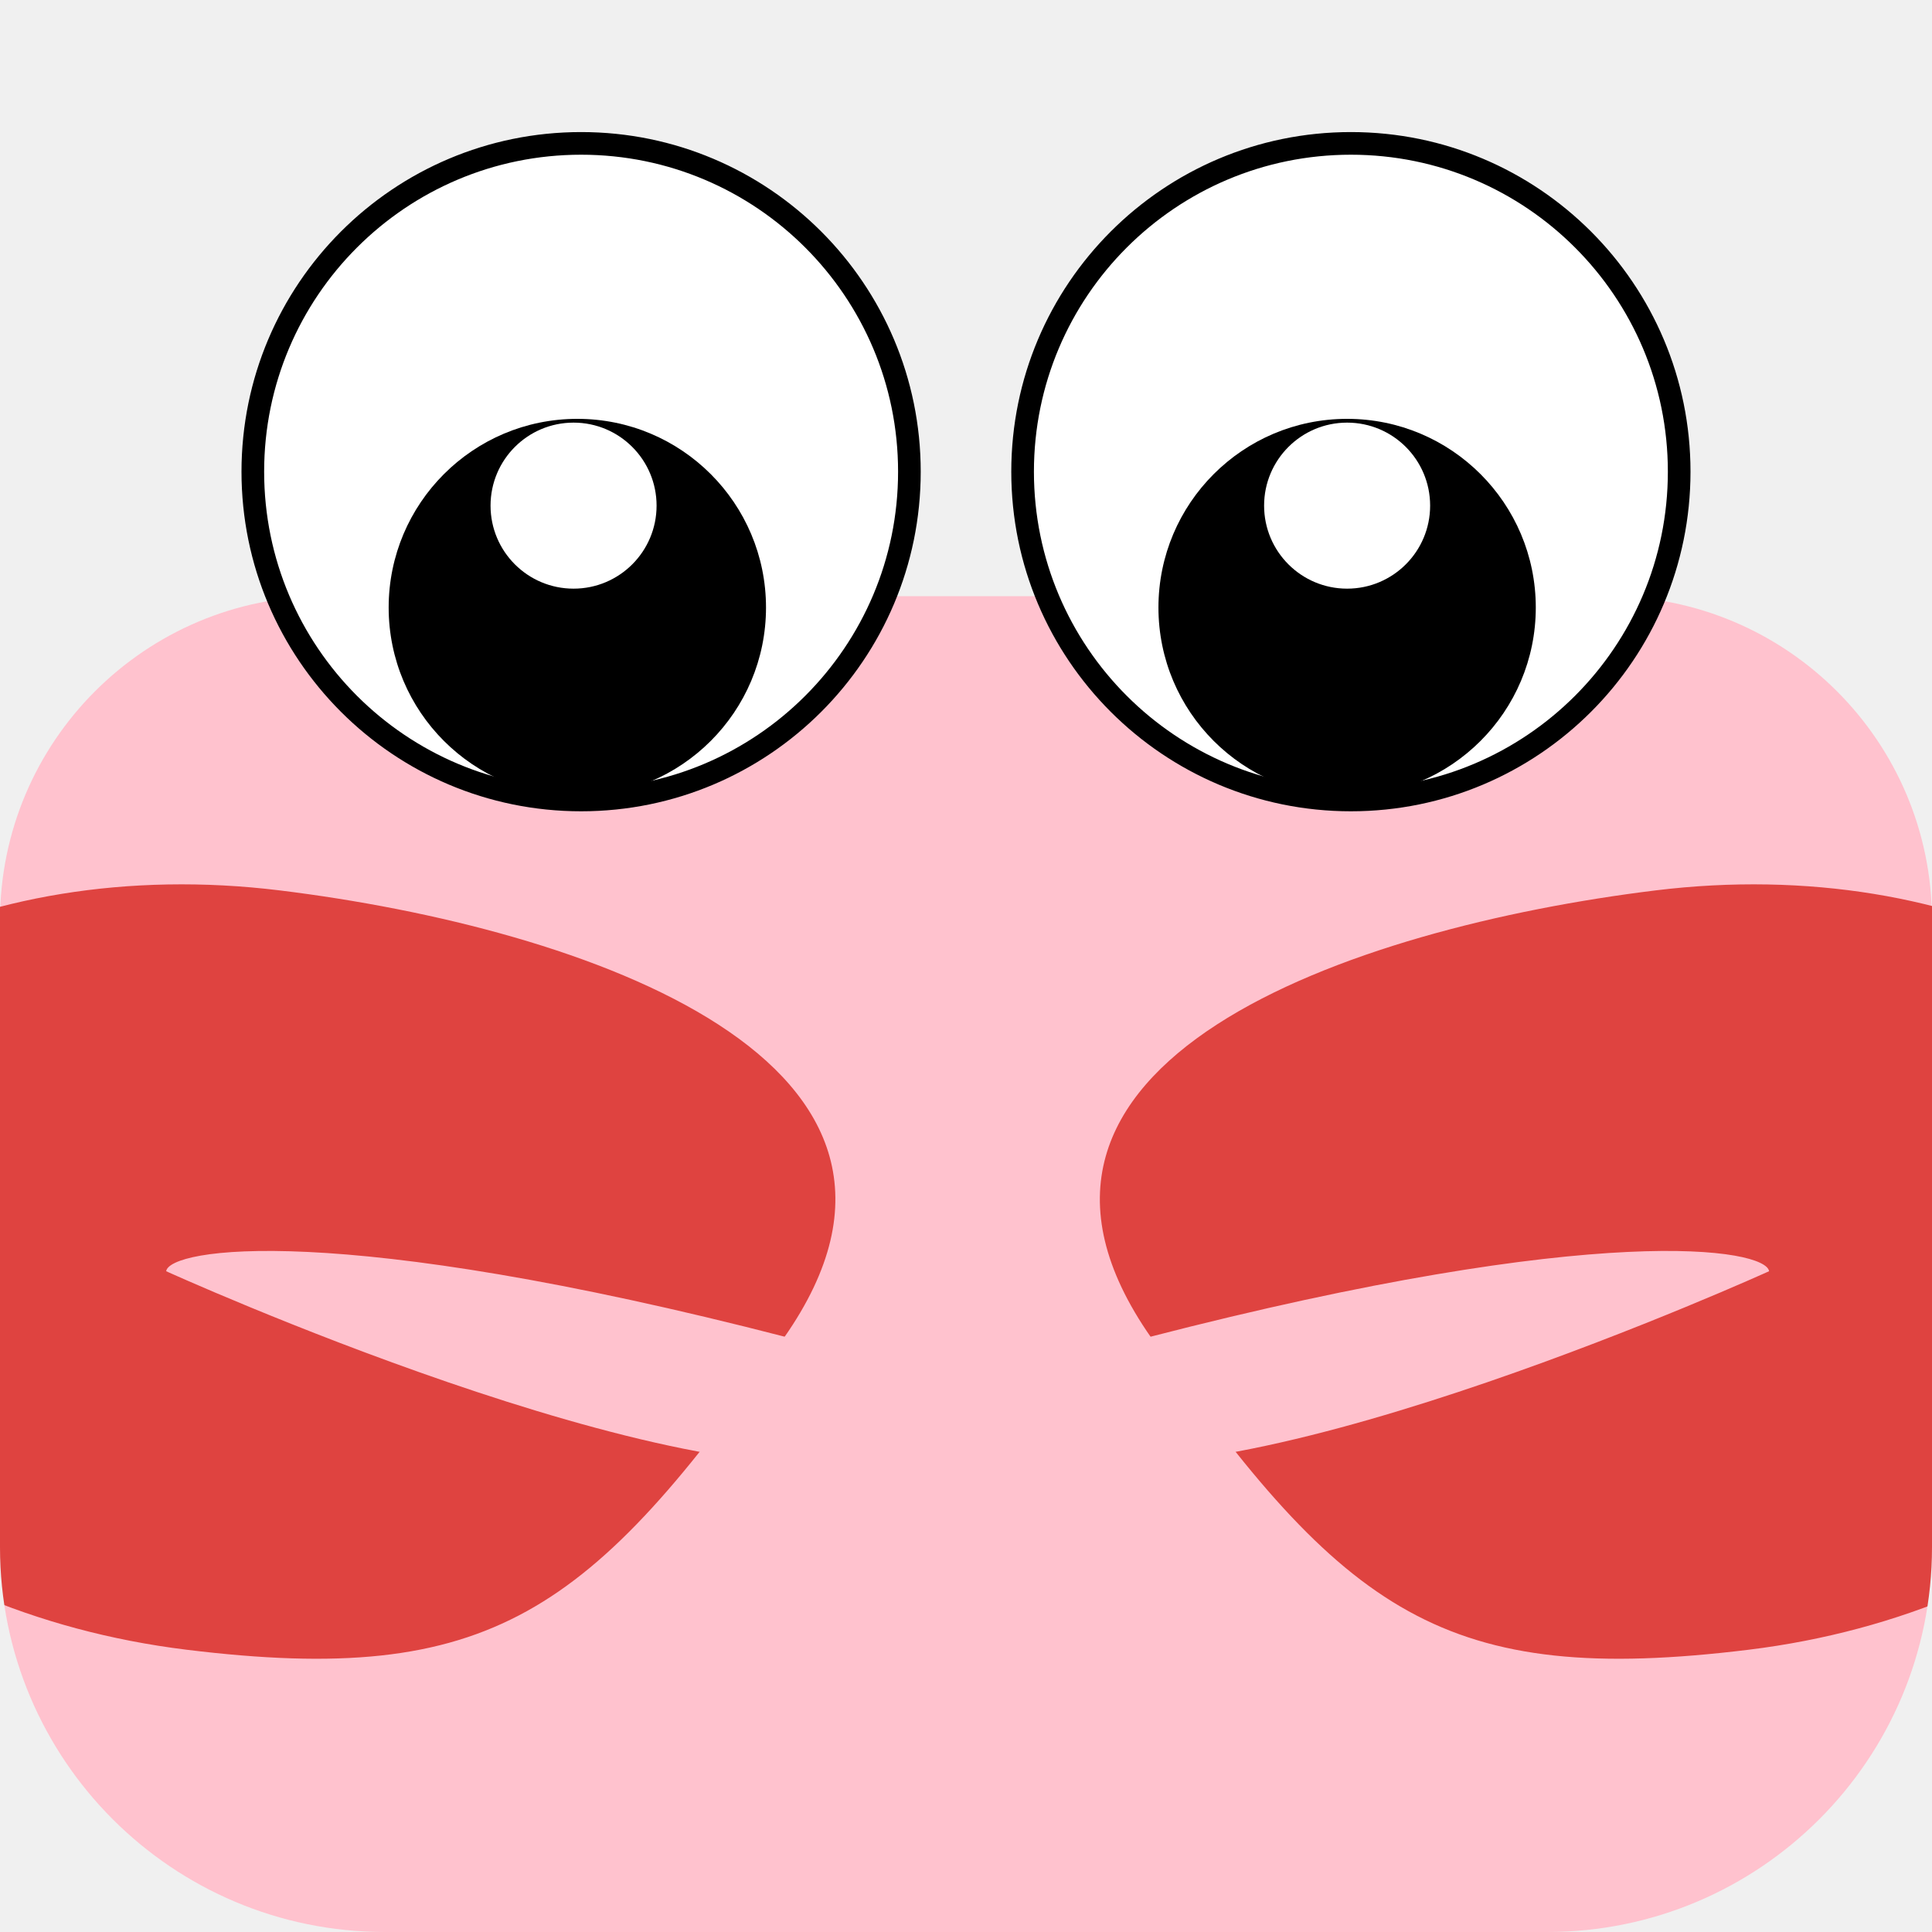
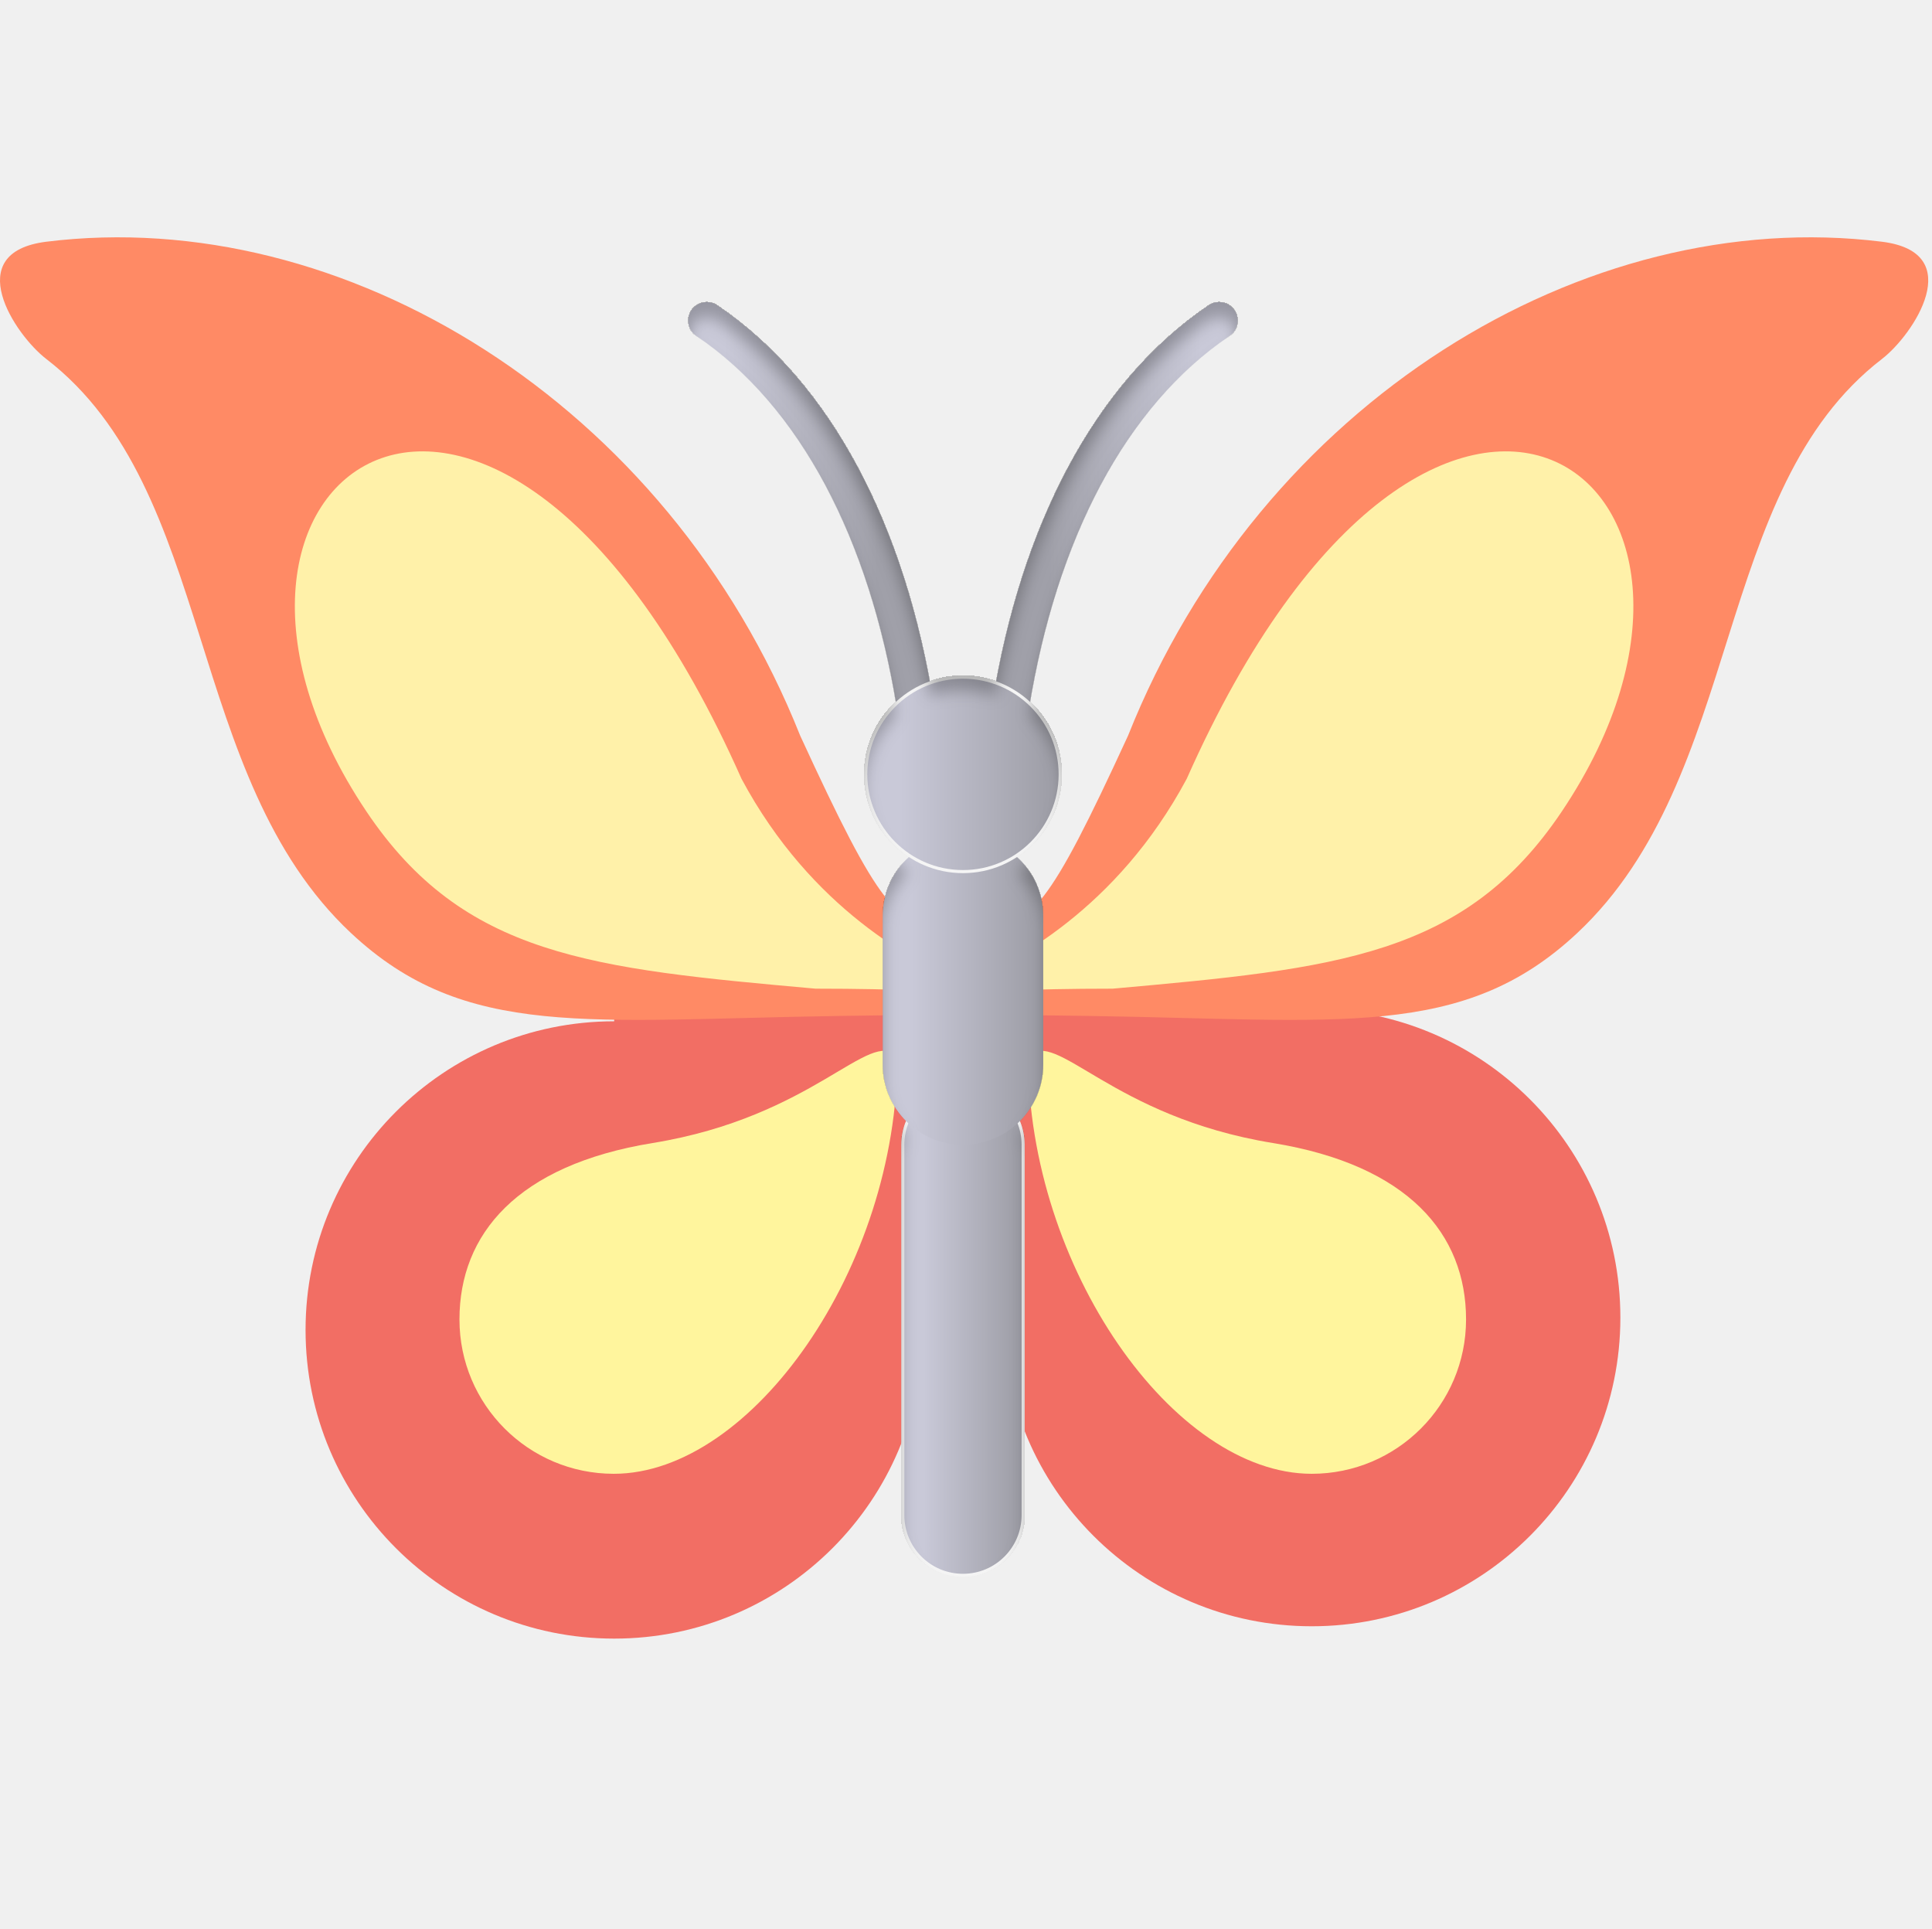
- <svg xmlns="http://www.w3.org/2000/svg" width="512" height="512" viewBox="0 0 512 512" fill="none">
-   <g clip-path="url(#clip0_102_1)">
-     <mask id="mask0_102_1" style="mask-type:alpha" maskUnits="userSpaceOnUse" x="0" y="0" width="512" height="512">
-       <circle cx="256" cy="256" r="256" fill="#C4C4C4" />
-     </mask>
-     <g mask="url(#mask0_102_1)">
- </g>
-     <mask id="mask1_102_1" style="mask-type:alpha" maskUnits="userSpaceOnUse" x="0" y="0" width="512" height="512">
-       <rect width="512" height="512" rx="102" fill="#C4C4C4" />
-     </mask>
-     <g mask="url(#mask1_102_1)">
-       <path d="M0 244C0 196.504 38.504 158 86 158H426C473.496 158 512 196.504 512 244V426C512 473.496 473.496 512 426 512H86C38.504 512 0 473.496 0 426V244Z" fill="#FFC2CE" />
-       <circle cx="358" cy="125" r="87" fill="white" stroke="black" stroke-width="6" />
-       <path d="M407 161C407 188.614 384.614 211 357 211C329.386 211 307 188.614 307 161C307 133.386 329.386 111 357 111C384.614 111 407 133.386 407 161Z" fill="black" />
-       <circle cx="357" cy="134" r="22" fill="white" />
-       <circle cx="154" cy="125" r="87" fill="white" stroke="black" stroke-width="6" />
-       <circle cx="153" cy="161" r="50" fill="black" />
-       <circle cx="152" cy="134" r="22" fill="white" />
-       <mask id="mask2_102_1" style="mask-type:alpha" maskUnits="userSpaceOnUse" x="-100" y="207" width="371" height="258">
-         <path d="M-73.062 207L238.134 245.21C238.134 245.21 328.537 385.388 208.537 354.388C88.537 323.388 44.824 330.932 44.037 336.888C44.037 336.888 180.537 398.888 232.537 386.388L211.197 464.598L-100 426.388L-73.062 207Z" fill="black" />
-       </mask>
-       <g mask="url(#mask2_102_1)">
-         <path d="M49.398 437.19C-31.246 427.288 -91.09 374.215 -84.267 318.647C-77.444 263.08 -6.539 226.061 74.105 235.963C154.749 245.865 259.037 281.388 207.77 354.505C156.503 427.622 130.042 447.092 49.398 437.19Z" fill="#DF4340" />
-       </g>
-       <mask id="mask3_102_1" style="mask-type:alpha" maskUnits="userSpaceOnUse" x="242" y="207" width="371" height="258">
-         <path d="M585.922 207L274.725 245.21C274.725 245.21 184.322 385.388 304.322 354.388C424.322 323.388 468.036 330.932 468.822 336.888C468.822 336.888 332.322 398.888 280.322 386.388L301.663 464.598L612.86 426.388L585.922 207Z" fill="black" />
-       </mask>
-       <g mask="url(#mask3_102_1)">
-         <path d="M463.462 437.19C544.106 427.288 603.949 374.215 597.127 318.647C590.304 263.08 519.398 226.061 438.754 235.963C358.11 245.865 253.822 281.388 305.089 354.505C356.356 427.622 382.818 447.092 463.462 437.19Z" fill="#DF4340" />
-       </g>
-     </g>
+ <svg xmlns="http://www.w3.org/2000/svg" xmlns:xlink="http://www.w3.org/1999/xlink" fill="none" height="512" viewBox="0 0 513 512" width="513">
+   <filter id="a" color-interpolation-filters="sRGB" filterUnits="userSpaceOnUse" height="342.467" width="145.878" x="182.755" y="80.219">
+     <feFlood flood-opacity="0" result="BackgroundImageFix" />
+     <feBlend in="SourceGraphic" in2="BackgroundImageFix" mode="normal" result="shape" />
+     <feColorMatrix in="SourceAlpha" result="hardAlpha" type="matrix" values="0 0 0 0 0 0 0 0 0 0 0 0 0 0 0 0 0 0 127 0" />
+     <feOffset dy="4" />
+     <feGaussianBlur stdDeviation="2" />
+     <feComposite in2="hardAlpha" k2="-1" k3="1" operator="arithmetic" />
+     <feColorMatrix type="matrix" values="0 0 0 0 0 0 0 0 0 0 0 0 0 0 0 0 0 0 0.25 0" />
+     <feBlend in2="shape" mode="normal" result="effect1_innerShadow_10_9" />
+   </filter>
+   <linearGradient id="b">
+     <stop offset="0" stop-color="#a0a0a9" />
+     <stop offset="1" stop-color="#c9c9d8" />
+   </linearGradient>
+   <linearGradient id="c" gradientUnits="userSpaceOnUse" x1="278.503" x2="318.928" xlink:href="#b" y1="130.545" y2="130.545" />
+   <linearGradient id="d" gradientUnits="userSpaceOnUse" x1="232.885" x2="192.46" xlink:href="#b" y1="130.545" y2="130.545" />
+   <linearGradient id="e">
+     <stop offset="0" stop-color="#c9c9d8" />
+     <stop offset="1" stop-color="#a0a0a9" />
+   </linearGradient>
+   <linearGradient id="f" gradientUnits="userSpaceOnUse" x1="245.292" x2="269.248" xlink:href="#e" y1="345.912" y2="345.912" />
+   <linearGradient id="g" gradientUnits="userSpaceOnUse" x1="242.172" x2="273.314" xlink:href="#e" y1="258.468" y2="258.468" />
+   <linearGradient id="h" gradientUnits="userSpaceOnUse" x1="239.051" x2="277.38" xlink:href="#e" y1="202.723" y2="202.723" />
+   <g fill="#f26e64">
+     <path d="m163.087 267.893h188.492v82.773h-188.492z" />
+     <circle cx="348.301" cy="349.846" r="81.953" />
+     <circle cx="163.087" cy="353.124" r="81.953" />
  </g>
-   <defs>
-     <clipPath id="clip0_102_1">
-       <rect width="512" height="512" fill="white" />
-     </clipPath>
-   </defs>
+   <path d="m348.301 391.315c22.631 0 40.977-18.346 40.977-40.977 0-22.63-15.278-40.985-51.278-46.845-43-7-57.56-30.609-65-23 0 56 38.645 110.822 75.301 110.822z" fill="#fff59d" />
+   <path d="m162.977 391.315c-22.631 0-40.977-18.346-40.977-40.977 0-22.63 15.278-40.985 51.278-46.845 43-7 57.56-30.609 65-23 0 56-38.645 110.822-75.301 110.822z" fill="#fff59d" />
+   <path d="m299.539 195.306c-21.307 46.303-25.405 49.897-39.337 52.45v21.708c9.653 0 19.135.141 28.455.278 67.121.993 99.802 6.401 130.124-21.986 44.507-41.666 35.65-117.593 80.919-152.433 8.41-6.473 22.865-28.301 0-31.142-78.87-9.8-164.921 42.615-200.161 131.125z" fill="#ff8a65" />
+   <path d="m315.111 206.779c-37.289 69.66-110.913 55.728-19.669 55.728 59.55-5.327 93.471-8.605 119.27-47.062 59.416-88.57-33.629-157.411-99.601-8.666z" fill="#fff1a9" />
+   <path d="m212.461 195.306c21.307 46.303 25.405 49.897 39.337 52.45v21.708c-9.653 0-19.135.141-28.455.278-67.121.993-99.802 6.401-130.124-21.986-44.507-41.666-35.65-117.593-80.919-152.433-8.41-6.473-22.864-28.301 0-31.142 78.87-9.8 164.921 42.615 200.161 131.125z" fill="#ff8a65" />
+   <path d="m196.889 206.779c37.289 69.66 110.913 55.728 19.669 55.728-59.55-5.327-93.471-8.605-119.27-47.062-59.416-88.57 33.629-157.411 99.601-8.666z" fill="#fff1a9" />
+   <g filter="url(#a)">
+     <path d="m268.397 187.177c7.376-45.484 26.225-82.371 55.318-102.04" stroke="url(#c)" stroke-linecap="round" stroke-width="9.834" />
+     <path d="m242.991 187.177c-7.376-45.484-26.225-82.371-55.318-102.04" stroke="url(#d)" stroke-linecap="round" stroke-width="9.834" />
+     <path d="m255.694 287.971c8.826 0 15.981 7.155 15.981 15.981v98.344c0 8.826-7.155 15.981-15.981 15.981s-15.98-7.155-15.98-15.981v-98.344c0-8.826 7.154-15.98 15.98-15.981z" fill="url(#f)" stroke="#f5f5f5" stroke-width=".82" />
+     <path d="m277.002 243.307c0-11.768-9.54-21.308-21.308-21.308s-21.308 9.54-21.308 21.308v39.337c0 11.768 9.54 21.308 21.308 21.308s21.308-9.54 21.308-21.308z" fill="url(#g)" />
+     <path d="m255.694 179.793c14.257 0 25.815 11.558 25.815 25.815s-11.558 25.815-25.815 25.815c-14.258 0-25.815-11.558-25.815-25.815s11.558-25.815 25.815-25.815z" fill="url(#h)" stroke="#f5f5f5" stroke-width=".82" />
+   </g>
</svg>
